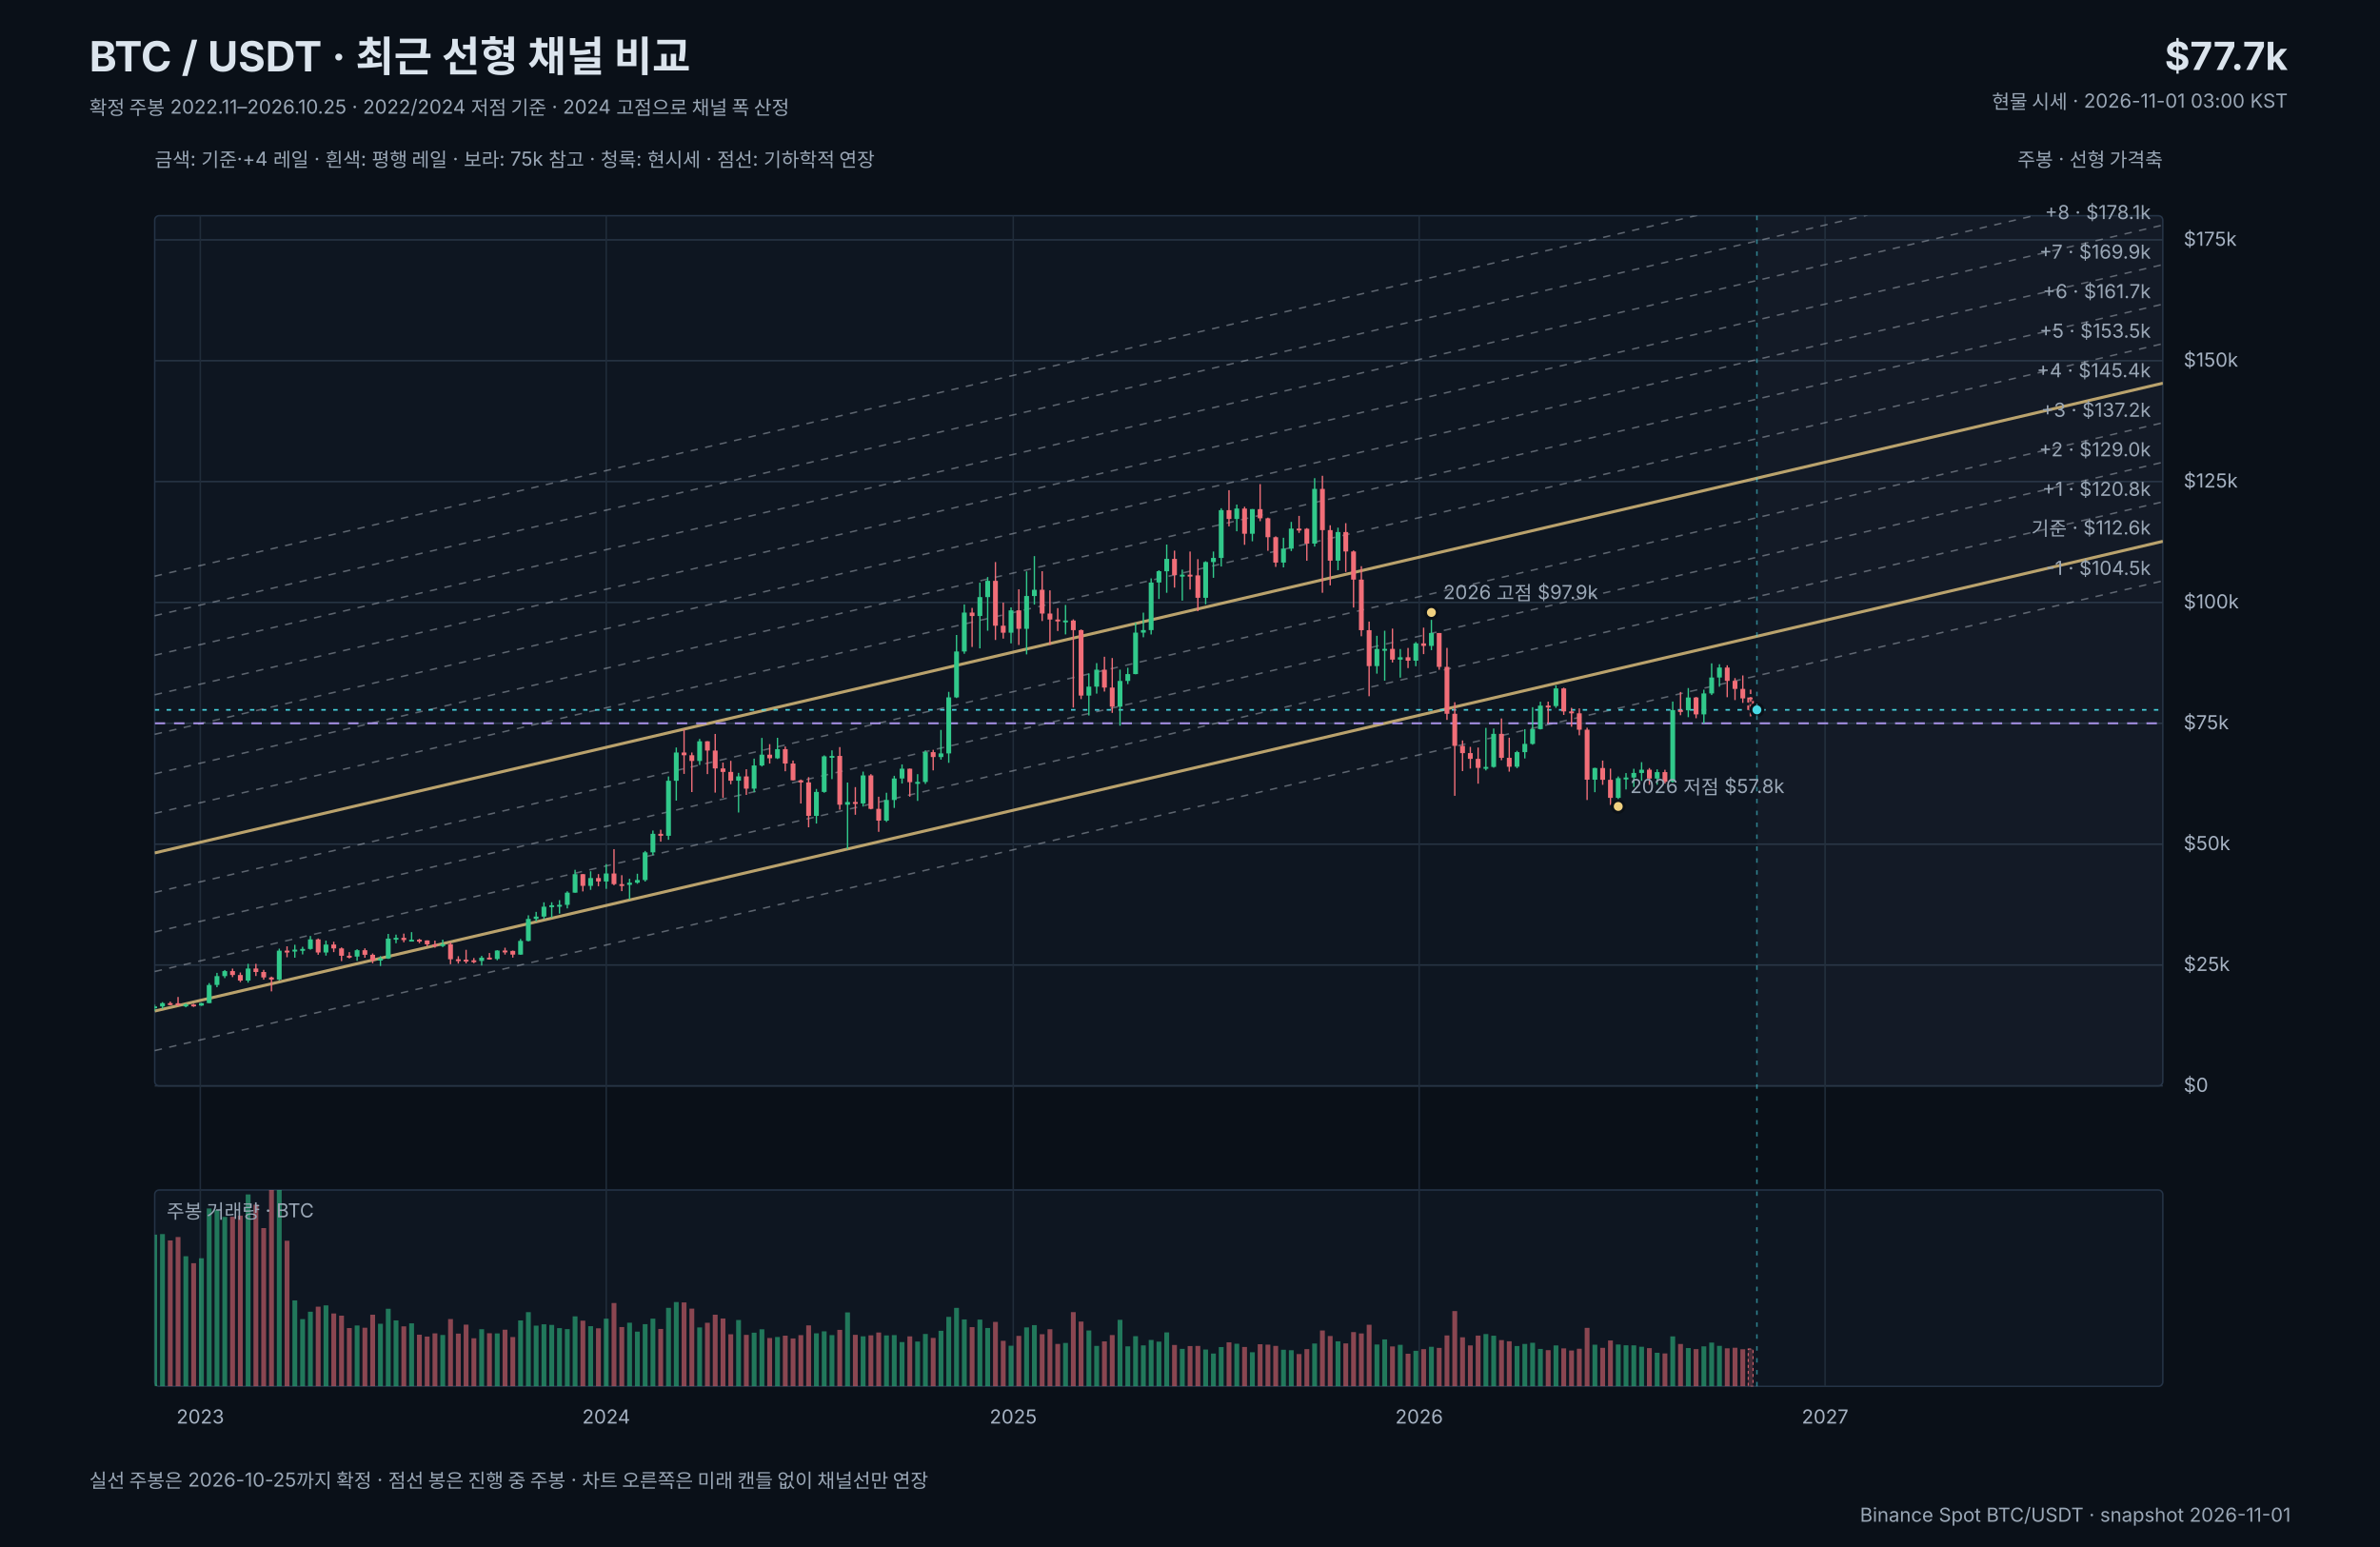
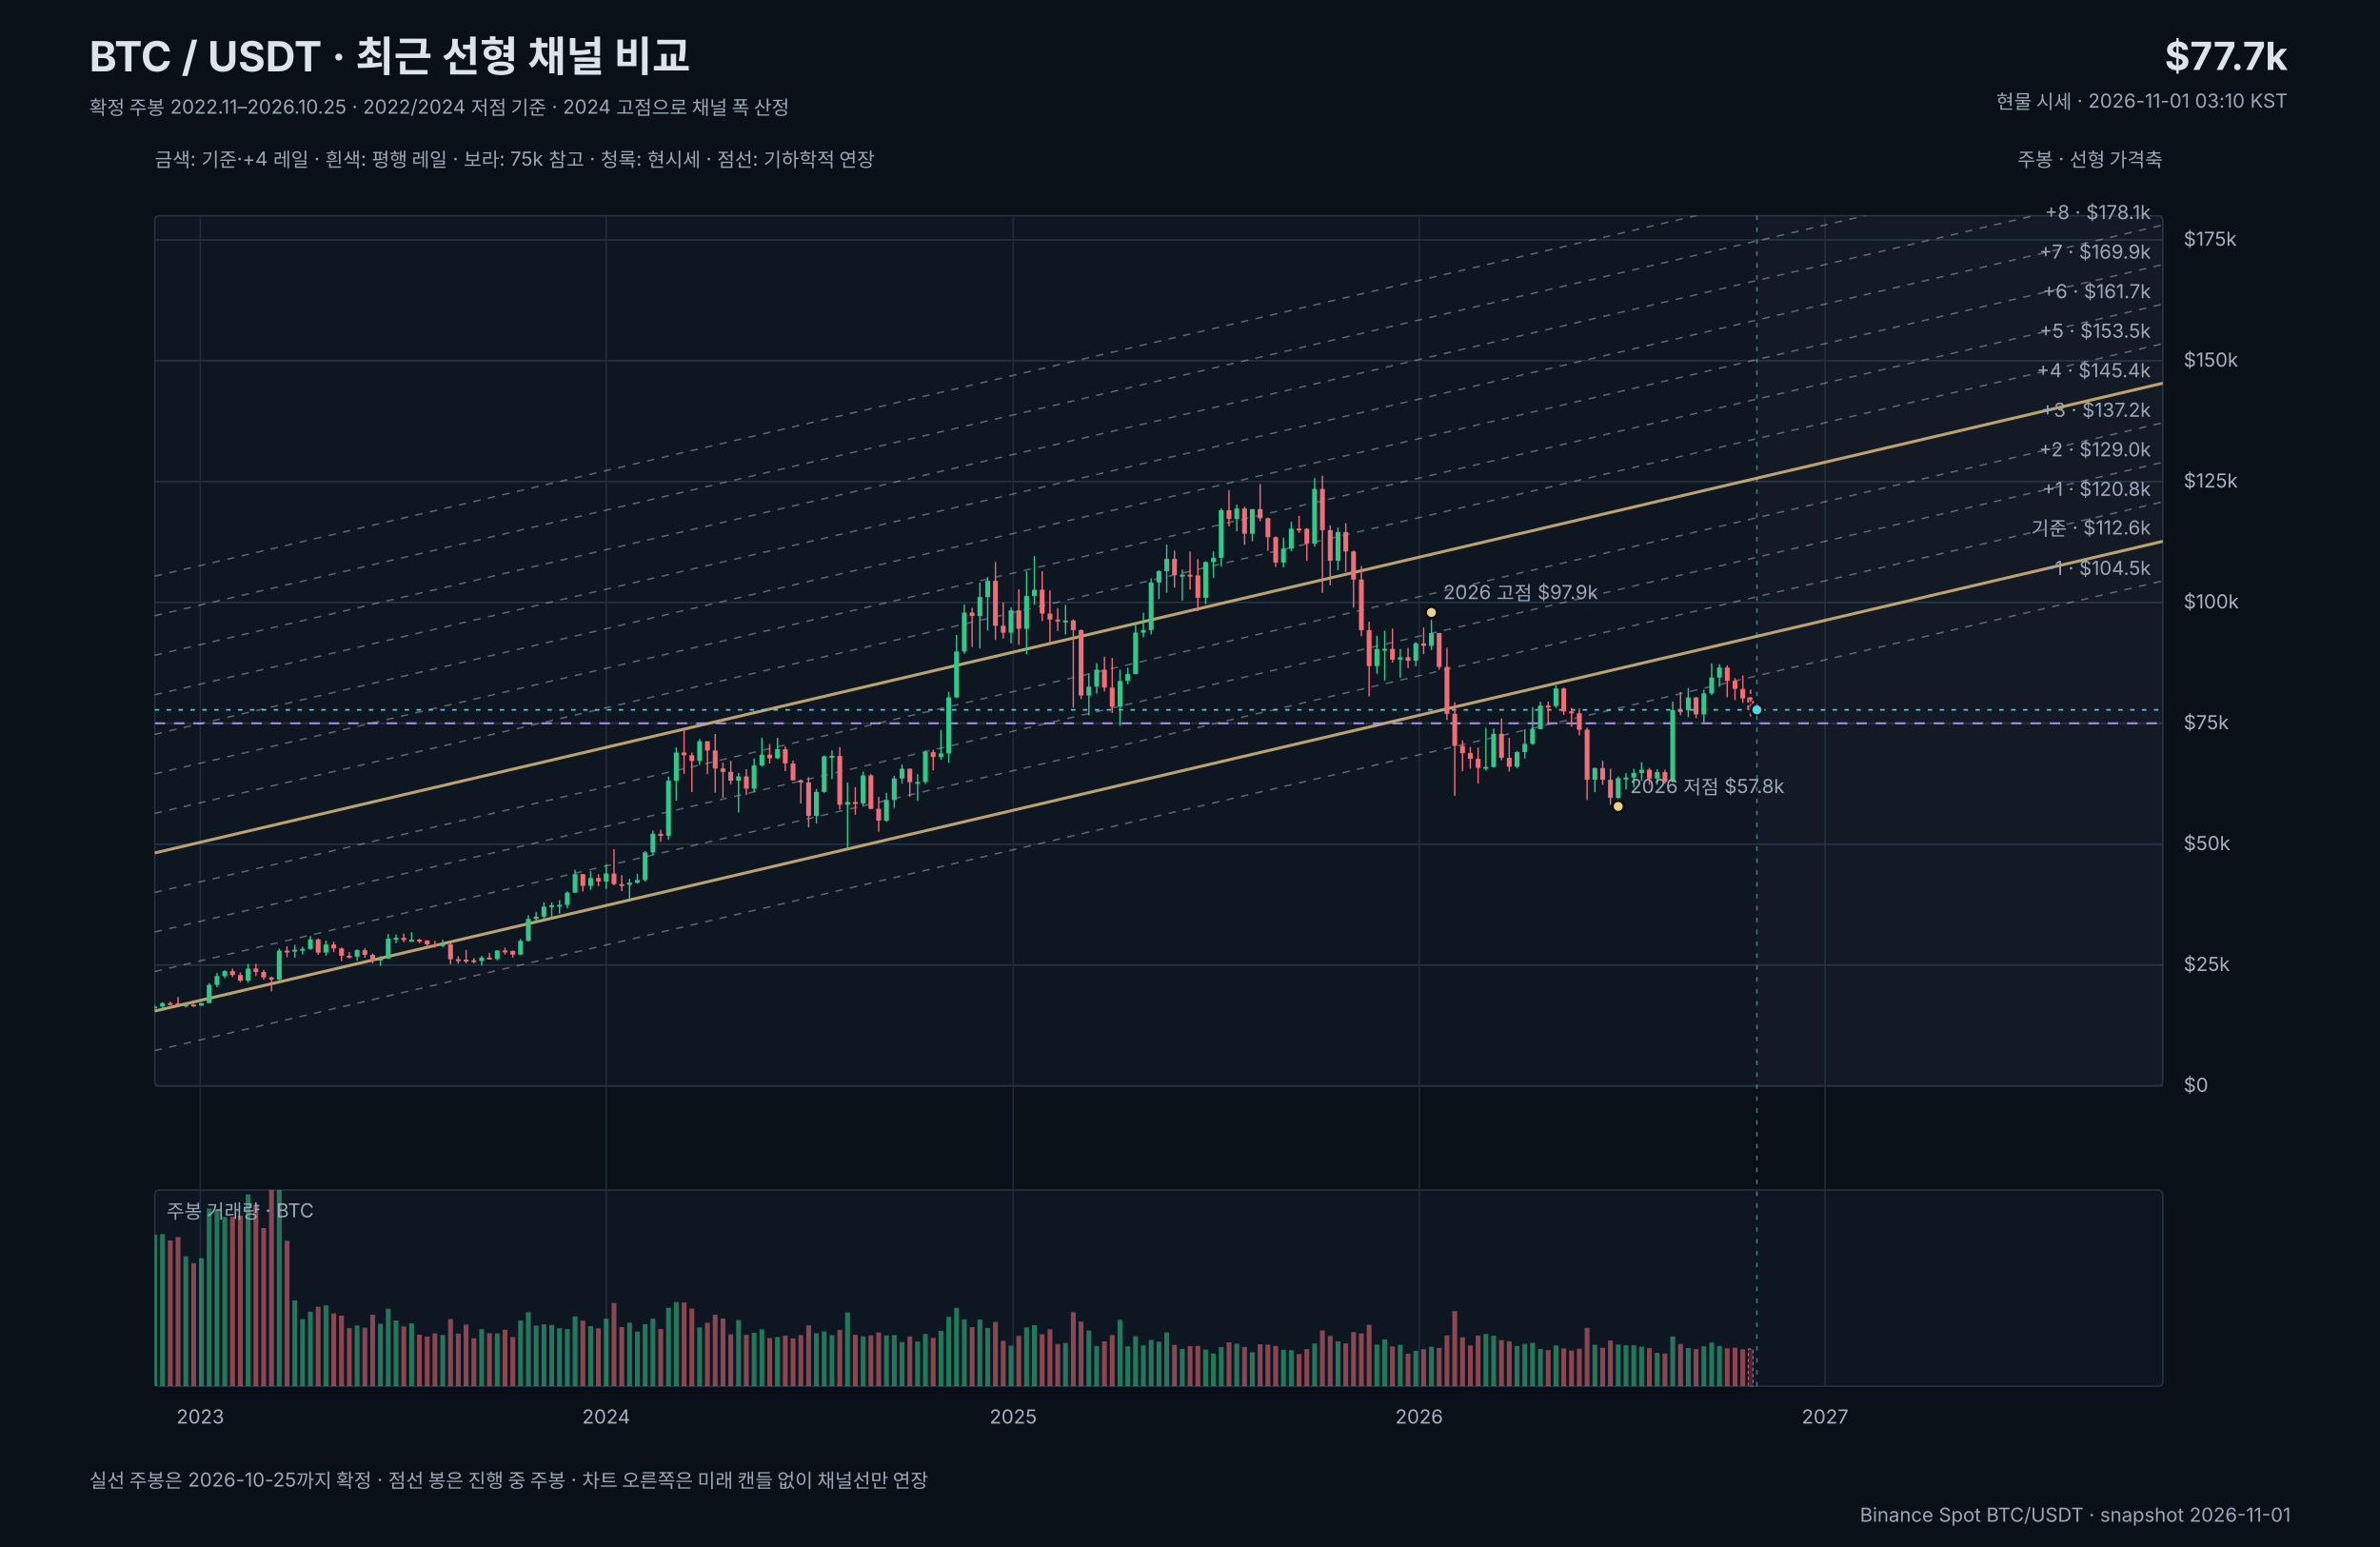
<svg xmlns="http://www.w3.org/2000/svg" width="1600" height="1040" viewBox="0 0 1600 1040">
  <rect width="1600" height="1040" fill="#0a1018" />
  <style>text{font-family:Inter,'Segoe UI','Noto Sans KR',sans-serif;fill:#dbe4ed}.small{font-size:13px;fill:#9aa7b6}.title{font-size:28px;font-weight:700}.axis{font-size:13px;fill:#a6b2c2}.badge{font-size:12px;font-weight:700}</style>
  <text x="60" y="48" class="title">BTC / USDT · 최근 선형 채널 비교</text>
  <text x="60" y="77" class="small">확정 주봉 2022.11–2026.10.25 · 2022/2024 저점 기준 · 2024 고점으로 채널 폭 산정</text>
  <text x="1538" y="47" text-anchor="end" font-size="26" font-weight="700" fill="#48d9e5">$77.7k</text>
-   <text x="1538" y="73" text-anchor="end" class="small">현물 시세 · 2026-11-01 03:00 KST</text>
+   <text x="1538" y="73" text-anchor="end" class="small">현물 시세 · 2026-11-01 03:10 KST</text>
  <text x="104" y="112" class="small">금색: 기준·+4 레일 · 흰색: 평행 레일 · 보라: 75k 참고 · 청록: 현시세 · 점선: 기하학적 연장</text>
  <text x="1454" y="112" text-anchor="end" class="small">주봉 · 선형 가격축</text>
  <rect x="104" y="145" width="1350" height="585" rx="3" fill="#0e1621" stroke="#243346" />
  <rect x="104" y="800" width="1350" height="132" rx="3" fill="#0e1621" stroke="#243346" />
  <defs>
    <clipPath id="priceClip">
      <rect x="104" y="145" width="1350" height="585" />
    </clipPath>
    <clipPath id="volumeClip">
      <rect x="104" y="800" width="1350" height="132" />
    </clipPath>
  </defs>
  <line x1="104" y1="730" x2="1454" y2="730" stroke="#273444" stroke-width="1" />
  <text x="1468" y="734" class="axis">$0</text>
  <line x1="104" y1="648.75" x2="1454" y2="648.75" stroke="#273444" stroke-width="1" />
  <text x="1468" y="652.75" class="axis">$25k</text>
  <line x1="104" y1="567.5" x2="1454" y2="567.5" stroke="#273444" stroke-width="1" />
  <text x="1468" y="571.5" class="axis">$50k</text>
  <line x1="104" y1="486.25" x2="1454" y2="486.25" stroke="#273444" stroke-width="1" />
  <text x="1468" y="490.25" class="axis">$75k</text>
  <line x1="104" y1="405" x2="1454" y2="405" stroke="#273444" stroke-width="1" />
  <text x="1468" y="409" class="axis">$100k</text>
  <line x1="104" y1="323.75" x2="1454" y2="323.75" stroke="#273444" stroke-width="1" />
  <text x="1468" y="327.75" class="axis">$125k</text>
  <line x1="104" y1="242.5" x2="1454" y2="242.5" stroke="#273444" stroke-width="1" />
  <text x="1468" y="246.5" class="axis">$150k</text>
  <line x1="104" y1="161.25" x2="1454" y2="161.25" stroke="#273444" stroke-width="1" />
  <text x="1468" y="165.25" class="axis">$175k</text>
  <line x1="134.653" y1="145" x2="134.653" y2="932" stroke="#202c3a" stroke-width="1" />
  <text x="134.653" y="957" text-anchor="middle" class="axis">2023</text>
  <line x1="407.541" y1="145" x2="407.541" y2="932" stroke="#202c3a" stroke-width="1" />
  <text x="407.541" y="957" text-anchor="middle" class="axis">2024</text>
  <line x1="681.177" y1="145" x2="681.177" y2="932" stroke="#202c3a" stroke-width="1" />
  <text x="681.177" y="957" text-anchor="middle" class="axis">2025</text>
  <line x1="954.065" y1="145" x2="954.065" y2="932" stroke="#202c3a" stroke-width="1" />
  <text x="954.065" y="957" text-anchor="middle" class="axis">2026</text>
  <line x1="1226.953" y1="145" x2="1226.953" y2="932" stroke="#202c3a" stroke-width="1" />
  <text x="1226.953" y="957" text-anchor="middle" class="axis">2027</text>
  <rect x="1181.112" y="145" width="272.888" height="585" fill="#9aa7b6" opacity=".035" clip-path="url(#priceClip)" />
  <g clip-path="url(#priceClip)">
    <line x1="104" y1="706.28" x2="1454" y2="390.494" stroke="#c8d0da" stroke-opacity=".42" stroke-width="1" stroke-dasharray="5 5" />
    <line x1="104" y1="679.703" x2="1454" y2="363.917" stroke="#dfc17c" stroke-opacity=".82" stroke-width="2" />
    <line x1="104" y1="653.126" x2="1454" y2="337.34" stroke="#c8d0da" stroke-opacity=".42" stroke-width="1" stroke-dasharray="5 5" />
    <line x1="104" y1="626.549" x2="1454" y2="310.763" stroke="#c8d0da" stroke-opacity=".42" stroke-width="1" stroke-dasharray="5 5" />
    <line x1="104" y1="599.972" x2="1454" y2="284.186" stroke="#c8d0da" stroke-opacity=".42" stroke-width="1" stroke-dasharray="5 5" />
    <line x1="104" y1="573.395" x2="1454" y2="257.609" stroke="#dfc17c" stroke-opacity=".82" stroke-width="2" />
    <line x1="104" y1="546.818" x2="1454" y2="231.032" stroke="#c8d0da" stroke-opacity=".42" stroke-width="1" stroke-dasharray="5 5" />
    <line x1="104" y1="520.241" x2="1454" y2="204.455" stroke="#c8d0da" stroke-opacity=".42" stroke-width="1" stroke-dasharray="5 5" />
    <line x1="104" y1="493.664" x2="1454" y2="177.878" stroke="#c8d0da" stroke-opacity=".42" stroke-width="1" stroke-dasharray="5 5" />
    <line x1="104" y1="467.087" x2="1454" y2="151.301" stroke="#c8d0da" stroke-opacity=".42" stroke-width="1" stroke-dasharray="5 5" />
    <line x1="104" y1="440.51" x2="1454" y2="124.724" stroke="#c8d0da" stroke-opacity=".42" stroke-width="1" stroke-dasharray="5 5" />
    <line x1="104" y1="413.933" x2="1454" y2="98.147" stroke="#c8d0da" stroke-opacity=".42" stroke-width="1" stroke-dasharray="5 5" />
    <line x1="104" y1="387.356" x2="1454" y2="71.57" stroke="#c8d0da" stroke-opacity=".42" stroke-width="1" stroke-dasharray="5 5" />
    <line x1="104" y1="486.25" x2="1454" y2="486.25" stroke="#b49af7" stroke-width="1.3" stroke-dasharray="7 6" opacity=".9" />
-     <line x1="104" y1="477.214" x2="1454" y2="477.214" stroke="#48d9e5" stroke-width="1.1" stroke-dasharray="3 5" opacity=".95" />
+     <line x1="104" y1="477.205" x2="1454" y2="477.205" stroke="#48d9e5" stroke-width="1.1" stroke-dasharray="3 5" opacity=".95" />
    <path d="M104.00 675.36V679.70M109.23 673.70V678.02M124.93 674.55V677.17M135.40 674.17V676.22M140.63 660.91V674.41M145.87 654.04V663.68M151.10 652.13V657.52M166.80 647.94V660.61M187.74 637.73V659.10M198.20 635.15V643.85M203.44 636.48V641.60M208.67 629.25V638.45M219.14 632.38V642.44M240.07 638.15V645.92M255.77 642.77V649.40M261.00 627.85V644.67M266.24 628.33V634.13M276.70 626.64V632.83M297.64 631.71V636.72M323.81 642.61V649.07M334.27 638.79V645.53M349.97 631.27V641.88M355.21 615.34V632.88M360.44 613.05V619.42M365.67 606.59V617.80M370.91 606.57V616.90M376.14 605.15V614.20M381.37 599.19V610.70M386.61 584.73V600.09M397.07 585.71V598.24M407.54 580.89V597.56M423.24 590.76V604.70M428.48 587.38V594.13M433.71 572.07V592.66M438.94 558.35V574.94M449.41 522.00V564.57M454.64 502.53V538.23M470.34 496.75V514.25M496.51 519.61V546.20M506.98 509.98V532.57M512.21 496.07V515.30M522.68 496.01V510.26M548.84 530.38V553.65M554.08 507.81V532.95M559.31 504.45V523.77M569.78 526.08V570.75M580.25 518.75V542.19M595.95 532.97V552.58M601.18 521.57V543.15M606.41 513.88V526.75M616.88 520.45V538.43M622.11 504.45V527.01M632.58 490.73V510.69M637.81 465.13V512.79M643.05 426.89V469.30M648.28 406.34V439.53M658.75 391.71V435.88M663.98 387.94V424.01M679.68 408.33V432.53M690.15 384.13V439.92M695.38 373.84V406.46M716.32 406.71V426.49M732.02 452.74V481.03M737.25 445.78V466.31M752.95 450.17V487.85M758.18 448.89V459.89M763.42 418.79V453.28M768.65 411.84V428.40M773.88 388.80V426.52M779.12 383.36V402.67M784.35 366.06V398.50M794.82 382.92V403.79M810.52 377.28V406.26M815.75 370.78V388.42M820.99 341.66V380.85M831.45 339.19V357.15M841.92 342.24V363.89M862.85 361.50V381.42M868.09 350.84V370.48M883.79 321.45V367.43M899.49 354.73V383.33M925.65 427.45V452.87M930.89 424.01V457.58M941.36 436.31V455.54M951.82 431.62V447.88M962.29 411.75V437.08M998.92 489.34V517.91M1004.16 489.78V516.08M1019.86 504.74V516.44M1025.09 490.18V509.87M1030.32 475.42V500.66M1035.56 471.71V490.40M1046.02 460.74V475.84M1072.19 516.15V532.55M1087.89 522.00V542.15M1093.13 519.72V530.75M1098.36 516.80V529.07M1103.59 512.39V524.92M1114.06 517.21V527.52M1124.53 471.63V526.06M1134.99 462.53V482.14M1145.46 463.66V486.35M1150.69 445.96V467.24M1155.93 446.54V461.67" fill="none" stroke="#31c98b" stroke-width=".9" />
    <path d="M114.47 673.37V675.79M119.70 670.24V676.29M130.17 674.84V676.92M156.33 651.17V656.88M161.57 653.78V660.28M172.04 647.94V656.15M177.27 652.00V658.59M182.50 656.54V666.47M192.97 636.18V643.54M213.90 630.92V641.84M224.37 633.09V640.08M229.60 636.95V646.11M234.84 640.09V644.33M245.30 637.55V643.86M250.54 640.98V647.61M271.47 627.63V633.47M281.94 631.14V634.09M287.17 632.18V636.20M292.40 632.35V637.10M302.87 633.49V648.21M308.11 642.84V647.78M313.34 638.54V647.67M318.57 644.05V647.54M329.04 640.68V645.10M339.51 637.12V641.73M344.74 639.04V643.75M391.84 587.64V599.28M402.31 587.64V595.77M412.77 570.85V595.13M418.01 588.37V599.09M444.18 557.80V565.81M459.88 490.22V520.27M465.11 505.89V532.48M475.58 498.31V520.40M480.81 493.41V532.85M486.04 512.68V536.30M491.28 511.49V527.23M501.74 517.13V534.39M517.44 500.27V513.32M527.91 501.86V518.50M533.14 511.28V524.67M538.38 524.05V540.19M543.61 522.45V556.17M564.55 502.24V544.35M575.01 529.15V547.74M585.48 520.44V544.10M590.71 535.62V559.21M611.65 516.74V535.56M627.35 504.06V517.90M653.51 408.67V434.93M669.21 377.85V430.24M674.45 405.12V429.31M684.92 396.15V433.59M700.62 384.01V417.51M705.85 396.87V433.50M711.08 408.82V424.21M721.55 416.38V475.66M726.78 423.15V470.00M742.48 441.51V464.91M747.72 442.38V479.25M789.58 370.17V395.03M800.05 370.78V396.34M805.29 375.90V410.85M826.22 329.54V353.86M836.69 340.65V366.26M847.15 325.46V350.39M852.39 347.98V370.29M857.62 360.58V381.11M873.32 346.82V358.25M878.55 355.02V376.98M889.02 319.85V398.50M894.25 353.12V393.53M904.72 351.70V384.51M909.95 370.06V408.43M915.19 380.63V427.73M920.42 417.86V468.05M936.12 422.59V445.37M946.59 435.59V449.13M957.06 421.94V439.74M967.52 425.56V450.26M972.76 435.55V483.97M977.99 472.08V535.00M983.22 497.78V518.37M988.46 502.09V516.70M993.69 502.54V526.84M1009.39 483.00V511.08M1014.62 495.92V518.75M1040.79 471.67V486.45M1051.26 462.26V480.61M1056.49 475.85V488.56M1061.73 476.24V494.33M1066.96 489.20V537.82M1077.43 511.30V527.62M1082.66 516.73V541.13M1108.83 516.33V527.61M1119.29 517.48V526.76M1129.76 465.19V480.82M1140.23 468.56V482.85M1161.16 447.25V468.72M1166.39 455.86V470.65M1171.63 454.08V472.53" fill="none" stroke="#f16e78" stroke-width=".9" />
    <path d="M102.38 676.61h3.24v1.25h-3.24ZM107.61 674.41h3.24v2.20h-3.24ZM123.31 675.30h3.24v1.25h-3.24ZM133.78 674.33h3.24v1.66h-3.24ZM139.01 662.17h3.24v12.17h-3.24ZM144.25 656.20h3.24v5.96h-3.24ZM149.48 652.84h3.24v3.37h-3.24ZM165.18 651.12h3.24v8.09h-3.24ZM186.11 639.09h3.24v19.42h-3.24ZM196.58 638.44h3.24v1.25h-3.24ZM201.81 637.95h3.24v1.25h-3.24ZM207.05 631.51h3.24v6.44h-3.24ZM217.51 634.99h3.24v5.34h-3.24ZM238.45 638.79h3.24v4.28h-3.24ZM254.15 644.40h3.24v1.35h-3.24ZM259.38 631.00h3.24v13.40h-3.24ZM264.62 630.49h3.24v1.25h-3.24ZM275.08 631.75h3.24v1.25h-3.24ZM296.02 634.76h3.24v1.25h-3.24ZM322.18 643.79h3.24v2.23h-3.24ZM332.65 639.02h3.24v5.67h-3.24ZM348.35 632.52h3.24v9.22h-3.24ZM353.58 617.79h3.24v14.73h-3.24ZM358.82 616.21h3.24v1.58h-3.24ZM364.05 609.54h3.24v6.67h-3.24ZM369.28 608.58h3.24v1.25h-3.24ZM374.52 608.30h3.24v1.25h-3.24ZM379.75 600.09h3.24v8.21h-3.24ZM384.99 587.68h3.24v12.41h-3.24ZM395.45 590.28h3.24v5.25h-3.24ZM405.92 587.23h3.24v5.35h-3.24ZM421.62 593.40h3.24v1.46h-3.24ZM426.85 591.61h3.24v1.79h-3.24ZM432.09 573.03h3.24v18.58h-3.24ZM437.32 560.55h3.24v12.47h-3.24ZM447.79 524.88h3.24v37.00h-3.24ZM453.02 505.89h3.24v18.99h-3.24ZM468.72 498.34h3.24v13.23h-3.24ZM494.89 521.96h3.24v2.90h-3.24ZM505.35 514.61h3.24v15.57h-3.24ZM510.59 507.35h3.24v7.26h-3.24ZM521.06 503.64h3.24v6.12h-3.24ZM547.22 532.41h3.24v16.06h-3.24ZM552.46 508.46h3.24v23.94h-3.24ZM557.69 508.19h3.24v1.25h-3.24ZM568.16 539.18h3.24v1.79h-3.24ZM578.62 521.29h3.24v18.83h-3.24ZM594.32 537.82h3.24v13.85h-3.24ZM599.56 523.37h3.24v14.45h-3.24ZM604.79 516.79h3.24v6.58h-3.24ZM615.26 525.67h3.24v1.25h-3.24ZM620.49 505.65h3.24v20.03h-3.24ZM630.96 506.48h3.24v2.45h-3.24ZM636.19 468.80h3.24v37.68h-3.24ZM641.43 437.97h3.24v30.83h-3.24ZM646.66 411.82h3.24v26.14h-3.24ZM657.13 401.39h3.24v12.75h-3.24ZM662.36 390.49h3.24v10.90h-3.24ZM678.06 410.32h3.24v15.03h-3.24ZM688.53 400.67h3.24v22.06h-3.24ZM693.76 396.49h3.24v4.19h-3.24ZM714.69 417.16h3.24v1.25h-3.24ZM730.39 461.63h3.24v5.98h-3.24ZM735.63 450.23h3.24v11.40h-3.24ZM751.33 457.78h3.24v17.32h-3.24ZM756.56 453.17h3.24v4.61h-3.24ZM761.79 425.31h3.24v27.85h-3.24ZM767.03 423.60h3.24v1.72h-3.24ZM772.26 391.62h3.24v31.98h-3.24ZM777.50 384.02h3.24v7.59h-3.24ZM782.73 375.74h3.24v8.29h-3.24ZM793.20 386.36h3.24v1.25h-3.24ZM808.90 377.84h3.24v24.03h-3.24ZM814.13 375.09h3.24v2.75h-3.24ZM819.36 342.97h3.24v32.12h-3.24ZM829.83 341.90h3.24v6.99h-3.24ZM840.30 342.29h3.24v16.53h-3.24ZM861.23 368.80h3.24v9.40h-3.24ZM866.46 355.38h3.24v13.42h-3.24ZM882.16 328.68h3.24v36.78h-3.24ZM897.87 357.68h3.24v19.23h-3.24ZM924.03 436.33h3.24v11.47h-3.24ZM929.27 436.22h3.24v1.25h-3.24ZM939.73 441.86h3.24v1.58h-3.24ZM950.20 432.53h3.24v11.63h-3.24ZM960.67 425.56h3.24v8.64h-3.24ZM997.30 515.59h3.24v1.25h-3.24ZM1002.53 493.35h3.24v22.24h-3.24ZM1018.23 505.64h3.24v9.83h-3.24ZM1023.47 500.09h3.24v5.55h-3.24ZM1028.70 490.14h3.24v9.95h-3.24ZM1033.94 474.36h3.24v15.78h-3.24ZM1044.40 462.82h3.24v11.83h-3.24ZM1070.57 516.32h3.24v7.85h-3.24ZM1086.27 523.14h3.24v13.24h-3.24ZM1091.50 522.72h3.24v1.25h-3.24ZM1096.74 519.65h3.24v3.06h-3.24ZM1101.97 517.45h3.24v2.20h-3.24ZM1112.44 519.07h3.24v4.33h-3.24ZM1122.90 477.36h3.24v48.21h-3.24ZM1133.37 468.89h3.24v8.64h-3.24ZM1143.84 466.17h3.24v14.09h-3.24ZM1149.07 455.47h3.24v10.71h-3.24ZM1154.31 448.78h3.24v6.69h-3.24Z" fill="#31c98b" />
    <path d="M112.84 674.40h3.24v1.25h-3.24ZM118.08 674.47h3.24v1.25h-3.24ZM128.54 675.30h3.24v1.25h-3.24ZM154.71 652.83h3.24v2.63h-3.24ZM159.95 655.47h3.24v3.74h-3.24ZM170.41 651.11h3.24v2.33h-3.24ZM175.65 653.45h3.24v3.65h-3.24ZM180.88 657.10h3.24v1.41h-3.24ZM191.35 639.09h3.24v1.25h-3.24ZM212.28 631.51h3.24v8.82h-3.24ZM222.75 634.99h3.24v2.61h-3.24ZM227.98 637.60h3.24v4.92h-3.24ZM233.21 642.52h3.24v1.25h-3.24ZM243.68 638.79h3.24v3.09h-3.24ZM248.91 641.88h3.24v3.87h-3.24ZM269.85 630.49h3.24v1.48h-3.24ZM280.32 631.75h3.24v1.25h-3.24ZM285.55 632.23h3.24v2.61h-3.24ZM290.78 634.84h3.24v1.25h-3.24ZM301.25 634.76h3.24v10.12h-3.24ZM306.48 644.88h3.24v1.25h-3.24ZM311.72 645.17h3.24v1.25h-3.24ZM316.95 645.59h3.24v1.25h-3.24ZM327.42 643.79h3.24v1.25h-3.24ZM337.88 639.02h3.24v1.25h-3.24ZM343.12 639.27h3.24v2.48h-3.24ZM390.22 587.68h3.24v7.85h-3.24ZM400.69 590.28h3.24v2.30h-3.24ZM411.15 587.23h3.24v7.14h-3.24ZM416.39 594.37h3.24v1.25h-3.24ZM442.55 560.55h3.24v1.33h-3.24ZM458.25 505.89h3.24v1.83h-3.24ZM463.49 507.72h3.24v3.85h-3.24ZM473.95 498.34h3.24v6.24h-3.24ZM479.19 504.58h3.24v12.02h-3.24ZM484.42 516.60h3.24v2.34h-3.24ZM489.65 518.94h3.24v5.92h-3.24ZM500.12 521.96h3.24v8.22h-3.24ZM515.82 507.35h3.24v2.41h-3.24ZM526.29 503.64h3.24v9.66h-3.24ZM531.52 513.30h3.24v11.27h-3.24ZM536.76 524.57h3.24v1.42h-3.24ZM541.99 525.99h3.24v22.47h-3.24ZM562.92 508.19h3.24v32.79h-3.24ZM573.39 539.18h3.24v1.25h-3.24ZM583.86 521.29h3.24v22.48h-3.24ZM589.09 543.77h3.24v7.90h-3.24ZM610.02 516.79h3.24v9.04h-3.24ZM625.72 505.65h3.24v3.28h-3.24ZM651.89 411.82h3.24v2.32h-3.24ZM667.59 390.49h3.24v30.15h-3.24ZM672.83 420.64h3.24v4.71h-3.24ZM683.29 410.32h3.24v12.41h-3.24ZM698.99 396.48h3.24v15.99h-3.24ZM704.23 412.47h3.24v4.02h-3.24ZM709.46 416.50h3.24v1.25h-3.24ZM719.93 417.16h3.24v6.46h-3.24ZM725.16 423.62h3.24v43.99h-3.24ZM740.86 450.23h3.24v12.00h-3.24ZM746.09 462.23h3.24v12.87h-3.24ZM787.96 375.74h3.24v10.92h-3.24ZM798.43 386.36h3.24v1.25h-3.24ZM803.66 386.82h3.24v15.05h-3.24ZM824.60 342.97h3.24v5.92h-3.24ZM835.06 341.90h3.24v16.92h-3.24ZM845.53 342.29h3.24v6.14h-3.24ZM850.76 348.43h3.24v12.71h-3.24ZM856.00 361.15h3.24v17.05h-3.24ZM871.70 355.38h3.24v1.25h-3.24ZM876.93 355.50h3.24v9.97h-3.24ZM887.40 328.68h3.24v27.70h-3.24ZM892.63 356.38h3.24v20.53h-3.24ZM903.10 357.68h3.24v13.06h-3.24ZM908.33 370.74h3.24v18.91h-3.24ZM913.57 389.65h3.24v34.00h-3.24ZM918.80 423.65h3.24v24.15h-3.24ZM934.50 436.22h3.24v7.23h-3.24ZM944.97 441.86h3.24v2.30h-3.24ZM955.43 432.53h3.24v1.68h-3.24ZM965.90 425.56h3.24v22.76h-3.24ZM971.13 448.32h3.24v31.53h-3.24ZM976.37 479.85h3.24v21.57h-3.24ZM981.60 501.43h3.24v4.87h-3.24ZM986.83 506.29h3.24v3.86h-3.24ZM992.07 510.16h3.24v6.07h-3.24ZM1007.77 493.35h3.24v16.11h-3.24ZM1013.00 509.46h3.24v6.01h-3.24ZM1039.17 474.36h3.24v1.25h-3.24ZM1049.64 462.82h3.24v15.45h-3.24ZM1054.87 478.26h3.24v1.28h-3.24ZM1060.10 479.54h3.24v11.02h-3.24ZM1065.34 490.56h3.24v33.61h-3.24ZM1075.80 516.32h3.24v7.91h-3.24ZM1081.04 524.24h3.24v12.14h-3.24ZM1107.20 517.45h3.24v5.95h-3.24ZM1117.67 519.07h3.24v6.51h-3.24ZM1128.14 477.36h3.24v1.25h-3.24ZM1138.60 468.89h3.24v11.37h-3.24ZM1159.54 448.78h3.24v8.96h-3.24ZM1164.77 457.74h3.24v5.39h-3.24ZM1170.01 463.12h3.24v6.38h-3.24Z" fill="#f16e78" />
    <line x1="1176.861" y1="463.594" x2="1176.861" y2="481.941" stroke="#f16e78" stroke-width="1.2" stroke-dasharray="3 2" opacity=".85" />
    <rect x="1175.239" y="469.499" width="3.245" height="8.152" fill="#f16e78" fill-opacity=".18" stroke="#f16e78" stroke-width="1.2" stroke-dasharray="3 2" />
    <circle cx="1181.112" cy="477.214" r="4" fill="#48d9e5" stroke="#0a1018" stroke-width="2" />
    <circle cx="962.289" cy="411.745" r="4" fill="#f0d080" stroke="#0a1018" stroke-width="2" />
    <text x="970.289" y="402.745" class="small" fill="#f0d080">2026 고점 $97.9k</text>
    <circle cx="1087.892" cy="542.149" r="4" fill="#f0d080" stroke="#0a1018" stroke-width="2" />
    <text x="1095.892" y="533.149" class="small" fill="#f0d080">2026 저점 $57.8k</text>
  </g>
  <g clip-path="url(#volumeClip)">
    <rect x="102.378" y="830" width="3.245" height="102" fill="#31c98b" opacity=".55" />
    <rect x="107.611" y="829.637" width="3.245" height="102.363" fill="#31c98b" opacity=".55" />
    <rect x="112.845" y="833.906" width="3.245" height="98.094" fill="#f16e78" opacity=".55" />
    <rect x="118.078" y="831.619" width="3.245" height="100.381" fill="#f16e78" opacity=".55" />
    <rect x="123.312" y="844.528" width="3.245" height="87.472" fill="#31c98b" opacity=".55" />
    <rect x="128.545" y="849.2" width="3.245" height="82.8" fill="#f16e78" opacity=".55" />
    <rect x="133.778" y="845.898" width="3.245" height="86.102" fill="#31c98b" opacity=".55" />
    <rect x="139.012" y="812.422" width="3.245" height="119.578" fill="#31c98b" opacity=".55" />
    <rect x="144.245" y="813.446" width="3.245" height="118.554" fill="#31c98b" opacity=".55" />
    <rect x="149.479" y="818.106" width="3.245" height="113.894" fill="#31c98b" opacity=".55" />
    <rect x="154.712" y="818" width="3.245" height="114" fill="#f16e78" opacity=".55" />
    <rect x="159.946" y="817.231" width="3.245" height="114.769" fill="#f16e78" opacity=".55" />
    <rect x="165.179" y="802.982" width="3.245" height="129.018" fill="#31c98b" opacity=".55" />
    <rect x="170.413" y="809.871" width="3.245" height="122.129" fill="#f16e78" opacity=".55" />
    <rect x="175.646" y="825.604" width="3.245" height="106.396" fill="#f16e78" opacity=".55" />
    <rect x="180.88" y="797.394" width="3.245" height="134.606" fill="#f16e78" opacity=".55" />
    <rect x="186.113" y="773.365" width="3.245" height="158.635" fill="#31c98b" opacity=".55" />
    <rect x="191.347" y="834.109" width="3.245" height="97.891" fill="#f16e78" opacity=".55" />
    <rect x="196.58" y="874.228" width="3.245" height="57.772" fill="#31c98b" opacity=".55" />
    <rect x="201.814" y="886.801" width="3.245" height="45.199" fill="#31c98b" opacity=".55" />
    <rect x="207.047" y="881.836" width="3.245" height="50.164" fill="#31c98b" opacity=".55" />
    <rect x="212.28" y="878.44" width="3.245" height="53.56" fill="#f16e78" opacity=".55" />
    <rect x="217.514" y="877.565" width="3.245" height="54.435" fill="#31c98b" opacity=".55" />
    <rect x="222.747" y="883.009" width="3.245" height="48.991" fill="#f16e78" opacity=".55" />
    <rect x="227.981" y="884.484" width="3.245" height="47.516" fill="#f16e78" opacity=".55" />
    <rect x="233.214" y="892.814" width="3.245" height="39.186" fill="#f16e78" opacity=".55" />
    <rect x="238.448" y="891.095" width="3.245" height="40.905" fill="#31c98b" opacity=".55" />
    <rect x="243.681" y="892.584" width="3.245" height="39.416" fill="#f16e78" opacity=".55" />
    <rect x="248.915" y="883.855" width="3.245" height="48.145" fill="#f16e78" opacity=".55" />
    <rect x="254.148" y="889.92" width="3.245" height="42.08" fill="#31c98b" opacity=".55" />
    <rect x="259.382" y="879.842" width="3.245" height="52.158" fill="#31c98b" opacity=".55" />
    <rect x="264.615" y="887.668" width="3.245" height="44.332" fill="#31c98b" opacity=".55" />
    <rect x="269.849" y="891.669" width="3.245" height="40.331" fill="#f16e78" opacity=".55" />
    <rect x="275.082" y="889.639" width="3.245" height="42.361" fill="#31c98b" opacity=".55" />
    <rect x="280.316" y="897.276" width="3.245" height="34.724" fill="#f16e78" opacity=".55" />
    <rect x="285.549" y="898.523" width="3.245" height="33.477" fill="#f16e78" opacity=".55" />
    <rect x="290.783" y="896.381" width="3.245" height="35.619" fill="#f16e78" opacity=".55" />
    <rect x="296.016" y="897.475" width="3.245" height="34.525" fill="#31c98b" opacity=".55" />
    <rect x="301.249" y="886.75" width="3.245" height="45.25" fill="#f16e78" opacity=".55" />
    <rect x="306.483" y="896.545" width="3.245" height="35.455" fill="#f16e78" opacity=".55" />
    <rect x="311.716" y="890.518" width="3.245" height="41.482" fill="#f16e78" opacity=".55" />
    <rect x="316.95" y="899.676" width="3.245" height="32.324" fill="#f16e78" opacity=".55" />
    <rect x="322.183" y="893.6" width="3.245" height="38.4" fill="#31c98b" opacity=".55" />
    <rect x="327.417" y="896.301" width="3.245" height="35.699" fill="#f16e78" opacity=".55" />
    <rect x="332.65" y="896.421" width="3.245" height="35.579" fill="#31c98b" opacity=".55" />
    <rect x="337.884" y="893.925" width="3.245" height="38.075" fill="#f16e78" opacity=".55" />
    <rect x="343.117" y="898.849" width="3.245" height="33.151" fill="#f16e78" opacity=".55" />
    <rect x="348.351" y="887.684" width="3.245" height="44.316" fill="#31c98b" opacity=".55" />
    <rect x="353.584" y="882.12" width="3.245" height="49.88" fill="#31c98b" opacity=".55" />
    <rect x="358.818" y="891.192" width="3.245" height="40.808" fill="#31c98b" opacity=".55" />
    <rect x="364.051" y="890.288" width="3.245" height="41.712" fill="#31c98b" opacity=".55" />
    <rect x="369.285" y="890.695" width="3.245" height="41.305" fill="#31c98b" opacity=".55" />
    <rect x="374.518" y="892.857" width="3.245" height="39.143" fill="#31c98b" opacity=".55" />
    <rect x="379.752" y="893.526" width="3.245" height="38.474" fill="#31c98b" opacity=".55" />
    <rect x="384.985" y="884.955" width="3.245" height="47.045" fill="#31c98b" opacity=".55" />
    <rect x="390.218" y="887.843" width="3.245" height="44.157" fill="#f16e78" opacity=".55" />
    <rect x="395.452" y="891.552" width="3.245" height="40.448" fill="#31c98b" opacity=".55" />
    <rect x="400.685" y="892.979" width="3.245" height="39.021" fill="#f16e78" opacity=".55" />
    <rect x="405.919" y="886.51" width="3.245" height="45.49" fill="#31c98b" opacity=".55" />
    <rect x="411.152" y="875.984" width="3.245" height="56.016" fill="#f16e78" opacity=".55" />
    <rect x="416.386" y="892.132" width="3.245" height="39.868" fill="#f16e78" opacity=".55" />
    <rect x="421.619" y="889.22" width="3.245" height="42.78" fill="#31c98b" opacity=".55" />
    <rect x="426.853" y="895.214" width="3.245" height="36.786" fill="#31c98b" opacity=".55" />
    <rect x="432.086" y="890.194" width="3.245" height="41.806" fill="#31c98b" opacity=".55" />
    <rect x="437.32" y="886.483" width="3.245" height="45.517" fill="#31c98b" opacity=".55" />
    <rect x="442.553" y="893.417" width="3.245" height="38.583" fill="#f16e78" opacity=".55" />
    <rect x="447.787" y="879.225" width="3.245" height="52.775" fill="#31c98b" opacity=".55" />
    <rect x="453.02" y="875.33" width="3.245" height="56.67" fill="#31c98b" opacity=".55" />
    <rect x="458.254" y="875.587" width="3.245" height="56.413" fill="#f16e78" opacity=".55" />
    <rect x="463.487" y="879.742" width="3.245" height="52.258" fill="#f16e78" opacity=".55" />
    <rect x="468.721" y="892.39" width="3.245" height="39.61" fill="#31c98b" opacity=".55" />
    <rect x="473.954" y="889.249" width="3.245" height="42.751" fill="#f16e78" opacity=".55" />
    <rect x="479.187" y="883.84" width="3.245" height="48.16" fill="#f16e78" opacity=".55" />
    <rect x="484.421" y="886.38" width="3.245" height="45.62" fill="#f16e78" opacity=".55" />
    <rect x="489.654" y="896.991" width="3.245" height="35.009" fill="#f16e78" opacity=".55" />
    <rect x="494.888" y="887.407" width="3.245" height="44.593" fill="#31c98b" opacity=".55" />
    <rect x="500.121" y="897.392" width="3.245" height="34.608" fill="#f16e78" opacity=".55" />
    <rect x="505.355" y="895.927" width="3.245" height="36.073" fill="#31c98b" opacity=".55" />
    <rect x="510.588" y="893.647" width="3.245" height="38.353" fill="#31c98b" opacity=".55" />
    <rect x="515.822" y="899.514" width="3.245" height="32.486" fill="#f16e78" opacity=".55" />
    <rect x="521.055" y="898.832" width="3.245" height="33.168" fill="#31c98b" opacity=".55" />
    <rect x="526.289" y="897.94" width="3.245" height="34.06" fill="#f16e78" opacity=".55" />
    <rect x="531.522" y="899.798" width="3.245" height="32.202" fill="#f16e78" opacity=".55" />
    <rect x="536.756" y="897.573" width="3.245" height="34.427" fill="#f16e78" opacity=".55" />
    <rect x="541.989" y="891.021" width="3.245" height="40.979" fill="#f16e78" opacity=".55" />
    <rect x="547.223" y="896.347" width="3.245" height="35.653" fill="#31c98b" opacity=".55" />
    <rect x="552.456" y="895.019" width="3.245" height="36.981" fill="#31c98b" opacity=".55" />
    <rect x="557.69" y="897.568" width="3.245" height="34.432" fill="#31c98b" opacity=".55" />
    <rect x="562.923" y="894.037" width="3.245" height="37.963" fill="#f16e78" opacity=".55" />
    <rect x="568.156" y="882.293" width="3.245" height="49.707" fill="#31c98b" opacity=".55" />
    <rect x="573.39" y="897.369" width="3.245" height="34.631" fill="#f16e78" opacity=".55" />
    <rect x="578.623" y="898.36" width="3.245" height="33.64" fill="#31c98b" opacity=".55" />
    <rect x="583.857" y="897.701" width="3.245" height="34.299" fill="#f16e78" opacity=".55" />
    <rect x="589.09" y="895.811" width="3.245" height="36.189" fill="#f16e78" opacity=".55" />
    <rect x="594.324" y="897.767" width="3.245" height="34.233" fill="#31c98b" opacity=".55" />
    <rect x="599.557" y="897.548" width="3.245" height="34.452" fill="#31c98b" opacity=".55" />
    <rect x="604.791" y="902.232" width="3.245" height="29.768" fill="#31c98b" opacity=".55" />
    <rect x="610.024" y="898.395" width="3.245" height="33.605" fill="#f16e78" opacity=".55" />
    <rect x="615.258" y="901.881" width="3.245" height="30.119" fill="#31c98b" opacity=".55" />
    <rect x="620.491" y="896.793" width="3.245" height="35.207" fill="#31c98b" opacity=".55" />
    <rect x="625.725" y="899.44" width="3.245" height="32.56" fill="#f16e78" opacity=".55" />
    <rect x="630.958" y="894.657" width="3.245" height="37.343" fill="#31c98b" opacity=".55" />
    <rect x="636.192" y="885.285" width="3.245" height="46.715" fill="#31c98b" opacity=".55" />
    <rect x="641.425" y="879.242" width="3.245" height="52.758" fill="#31c98b" opacity=".55" />
    <rect x="646.659" y="887.004" width="3.245" height="44.996" fill="#31c98b" opacity=".55" />
    <rect x="651.892" y="892.188" width="3.245" height="39.812" fill="#f16e78" opacity=".55" />
    <rect x="657.125" y="887.125" width="3.245" height="44.875" fill="#31c98b" opacity=".55" />
    <rect x="662.359" y="892.766" width="3.245" height="39.234" fill="#31c98b" opacity=".55" />
    <rect x="667.592" y="888.682" width="3.245" height="43.318" fill="#f16e78" opacity=".55" />
    <rect x="672.826" y="901.387" width="3.245" height="30.613" fill="#f16e78" opacity=".55" />
    <rect x="678.059" y="904.689" width="3.245" height="27.311" fill="#31c98b" opacity=".55" />
    <rect x="683.293" y="898.073" width="3.245" height="33.927" fill="#f16e78" opacity=".55" />
    <rect x="688.526" y="892.367" width="3.245" height="39.633" fill="#31c98b" opacity=".55" />
    <rect x="693.76" y="890.843" width="3.245" height="41.157" fill="#31c98b" opacity=".55" />
    <rect x="698.993" y="896.962" width="3.245" height="35.038" fill="#f16e78" opacity=".55" />
    <rect x="704.227" y="893.6" width="3.245" height="38.4" fill="#f16e78" opacity=".55" />
    <rect x="709.46" y="903.484" width="3.245" height="28.516" fill="#f16e78" opacity=".55" />
    <rect x="714.694" y="902.82" width="3.245" height="29.18" fill="#31c98b" opacity=".55" />
    <rect x="719.927" y="882.1" width="3.245" height="49.9" fill="#f16e78" opacity=".55" />
    <rect x="725.161" y="888.458" width="3.245" height="43.542" fill="#f16e78" opacity=".55" />
    <rect x="730.394" y="894.441" width="3.245" height="37.559" fill="#31c98b" opacity=".55" />
    <rect x="735.628" y="904.813" width="3.245" height="27.187" fill="#31c98b" opacity=".55" />
    <rect x="740.861" y="901.782" width="3.245" height="30.218" fill="#f16e78" opacity=".55" />
    <rect x="746.094" y="897.533" width="3.245" height="34.467" fill="#f16e78" opacity=".55" />
    <rect x="751.328" y="887.28" width="3.245" height="44.72" fill="#31c98b" opacity=".55" />
    <rect x="756.561" y="905.115" width="3.245" height="26.885" fill="#31c98b" opacity=".55" />
    <rect x="761.795" y="898.278" width="3.245" height="33.722" fill="#31c98b" opacity=".55" />
    <rect x="767.028" y="904.458" width="3.245" height="27.542" fill="#31c98b" opacity=".55" />
    <rect x="772.262" y="900.816" width="3.245" height="31.184" fill="#31c98b" opacity=".55" />
    <rect x="777.495" y="901.947" width="3.245" height="30.053" fill="#31c98b" opacity=".55" />
    <rect x="782.729" y="895.732" width="3.245" height="36.268" fill="#31c98b" opacity=".55" />
    <rect x="787.962" y="904.183" width="3.245" height="27.817" fill="#f16e78" opacity=".55" />
    <rect x="793.196" y="906.798" width="3.245" height="25.202" fill="#31c98b" opacity=".55" />
    <rect x="798.429" y="904.913" width="3.245" height="27.087" fill="#f16e78" opacity=".55" />
    <rect x="803.663" y="904.831" width="3.245" height="27.169" fill="#f16e78" opacity=".55" />
    <rect x="808.896" y="907.246" width="3.245" height="24.754" fill="#31c98b" opacity=".55" />
    <rect x="814.13" y="909.946" width="3.245" height="22.054" fill="#31c98b" opacity=".55" />
    <rect x="819.363" y="905.589" width="3.245" height="26.411" fill="#31c98b" opacity=".55" />
    <rect x="824.597" y="902.387" width="3.245" height="29.613" fill="#f16e78" opacity=".55" />
    <rect x="829.83" y="903.35" width="3.245" height="28.65" fill="#31c98b" opacity=".55" />
    <rect x="835.063" y="905.535" width="3.245" height="26.465" fill="#f16e78" opacity=".55" />
    <rect x="840.297" y="909.08" width="3.245" height="22.92" fill="#31c98b" opacity=".55" />
    <rect x="845.53" y="903.682" width="3.245" height="28.318" fill="#f16e78" opacity=".55" />
    <rect x="850.764" y="903.966" width="3.245" height="28.034" fill="#f16e78" opacity=".55" />
    <rect x="855.997" y="904.812" width="3.245" height="27.188" fill="#f16e78" opacity=".55" />
    <rect x="861.231" y="907.399" width="3.245" height="24.601" fill="#31c98b" opacity=".55" />
    <rect x="866.464" y="907.72" width="3.245" height="24.28" fill="#31c98b" opacity=".55" />
    <rect x="871.698" y="910.288" width="3.245" height="21.712" fill="#f16e78" opacity=".55" />
    <rect x="876.931" y="906.974" width="3.245" height="25.026" fill="#f16e78" opacity=".55" />
    <rect x="882.165" y="903.197" width="3.245" height="28.803" fill="#31c98b" opacity=".55" />
    <rect x="887.398" y="894.449" width="3.245" height="37.551" fill="#f16e78" opacity=".55" />
    <rect x="892.632" y="898.163" width="3.245" height="33.837" fill="#f16e78" opacity=".55" />
    <rect x="897.865" y="901.731" width="3.245" height="30.269" fill="#31c98b" opacity=".55" />
    <rect x="903.099" y="903.131" width="3.245" height="28.869" fill="#f16e78" opacity=".55" />
    <rect x="908.332" y="895.527" width="3.245" height="36.473" fill="#f16e78" opacity=".55" />
    <rect x="913.566" y="896.432" width="3.245" height="35.568" fill="#f16e78" opacity=".55" />
    <rect x="918.799" y="890.593" width="3.245" height="41.407" fill="#f16e78" opacity=".55" />
    <rect x="924.032" y="903.875" width="3.245" height="28.125" fill="#31c98b" opacity=".55" />
    <rect x="929.266" y="900.439" width="3.245" height="31.561" fill="#31c98b" opacity=".55" />
    <rect x="934.499" y="905.171" width="3.245" height="26.829" fill="#f16e78" opacity=".55" />
    <rect x="939.733" y="904.077" width="3.245" height="27.923" fill="#31c98b" opacity=".55" />
    <rect x="944.966" y="910.082" width="3.245" height="21.918" fill="#f16e78" opacity=".55" />
    <rect x="950.2" y="908.098" width="3.245" height="23.902" fill="#31c98b" opacity=".55" />
    <rect x="955.433" y="906.997" width="3.245" height="25.003" fill="#f16e78" opacity=".55" />
    <rect x="960.667" y="905.404" width="3.245" height="26.596" fill="#31c98b" opacity=".55" />
    <rect x="965.9" y="906.143" width="3.245" height="25.857" fill="#f16e78" opacity=".55" />
    <rect x="971.134" y="897.777" width="3.245" height="34.223" fill="#f16e78" opacity=".55" />
    <rect x="976.367" y="881.392" width="3.245" height="50.608" fill="#f16e78" opacity=".55" />
    <rect x="981.601" y="899.023" width="3.245" height="32.977" fill="#f16e78" opacity=".55" />
    <rect x="986.834" y="904.484" width="3.245" height="27.516" fill="#f16e78" opacity=".55" />
    <rect x="992.068" y="897.883" width="3.245" height="34.117" fill="#f16e78" opacity=".55" />
    <rect x="997.301" y="896.845" width="3.245" height="35.155" fill="#31c98b" opacity=".55" />
    <rect x="1002.534" y="897.966" width="3.245" height="34.034" fill="#31c98b" opacity=".55" />
    <rect x="1007.768" y="900.908" width="3.245" height="31.092" fill="#f16e78" opacity=".55" />
    <rect x="1013.001" y="901.706" width="3.245" height="30.294" fill="#f16e78" opacity=".55" />
    <rect x="1018.235" y="904.897" width="3.245" height="27.103" fill="#31c98b" opacity=".55" />
    <rect x="1023.468" y="903.496" width="3.245" height="28.504" fill="#31c98b" opacity=".55" />
    <rect x="1028.702" y="902.709" width="3.245" height="29.291" fill="#31c98b" opacity=".55" />
    <rect x="1033.935" y="906.846" width="3.245" height="25.154" fill="#31c98b" opacity=".55" />
    <rect x="1039.169" y="907.671" width="3.245" height="24.329" fill="#f16e78" opacity=".55" />
    <rect x="1044.402" y="904.493" width="3.245" height="27.507" fill="#31c98b" opacity=".55" />
    <rect x="1049.636" y="906.469" width="3.245" height="25.531" fill="#f16e78" opacity=".55" />
    <rect x="1054.869" y="907.901" width="3.245" height="24.099" fill="#f16e78" opacity=".55" />
    <rect x="1060.103" y="906.71" width="3.245" height="25.29" fill="#f16e78" opacity=".55" />
    <rect x="1065.336" y="892.684" width="3.245" height="39.316" fill="#f16e78" opacity=".55" />
    <rect x="1070.57" y="904.001" width="3.245" height="27.999" fill="#31c98b" opacity=".55" />
    <rect x="1075.803" y="906.1" width="3.245" height="25.9" fill="#f16e78" opacity=".55" />
    <rect x="1081.037" y="901.171" width="3.245" height="30.829" fill="#f16e78" opacity=".55" />
    <rect x="1086.27" y="903.876" width="3.245" height="28.124" fill="#31c98b" opacity=".55" />
    <rect x="1091.503" y="904.401" width="3.245" height="27.599" fill="#31c98b" opacity=".55" />
    <rect x="1096.737" y="904.436" width="3.245" height="27.564" fill="#31c98b" opacity=".55" />
    <rect x="1101.97" y="905.379" width="3.245" height="26.621" fill="#31c98b" opacity=".55" />
    <rect x="1107.204" y="906.311" width="3.245" height="25.689" fill="#f16e78" opacity=".55" />
    <rect x="1112.437" y="909.429" width="3.245" height="22.571" fill="#31c98b" opacity=".55" />
    <rect x="1117.671" y="909.877" width="3.245" height="22.123" fill="#f16e78" opacity=".55" />
    <rect x="1122.904" y="898.416" width="3.245" height="33.584" fill="#31c98b" opacity=".55" />
    <rect x="1128.138" y="903.522" width="3.245" height="28.478" fill="#f16e78" opacity=".55" />
    <rect x="1133.371" y="906.251" width="3.245" height="25.749" fill="#31c98b" opacity=".55" />
    <rect x="1138.605" y="906.972" width="3.245" height="25.028" fill="#f16e78" opacity=".55" />
    <rect x="1143.838" y="905.112" width="3.245" height="26.888" fill="#31c98b" opacity=".55" />
    <rect x="1149.072" y="902.579" width="3.245" height="29.421" fill="#31c98b" opacity=".55" />
    <rect x="1154.305" y="904.79" width="3.245" height="27.21" fill="#31c98b" opacity=".55" />
    <rect x="1159.539" y="906.441" width="3.245" height="25.559" fill="#f16e78" opacity=".55" />
    <rect x="1164.772" y="906.045" width="3.245" height="25.955" fill="#f16e78" opacity=".55" />
    <rect x="1170.006" y="907.076" width="3.245" height="24.924" fill="#f16e78" opacity=".55" />
    <rect x="1175.239" y="906.895" width="3.245" height="25.105" fill="#f16e78" fill-opacity=".25" stroke="#f16e78" stroke-width=".6" stroke-dasharray="2 2" />
  </g>
  <text x="112" y="819" class="small">주봉 거래량 · BTC</text>
  <text x="1446" y="386.494" text-anchor="end" class="small" fill="#c8d0da">-1 · $104.5k</text>
  <text x="1446" y="359.917" text-anchor="end" class="small" fill="#dfc17c">기준 · $112.6k</text>
  <text x="1446" y="333.34" text-anchor="end" class="small" fill="#c8d0da">+1 · $120.8k</text>
  <text x="1446" y="306.763" text-anchor="end" class="small" fill="#c8d0da">+2 · $129.0k</text>
  <text x="1446" y="280.186" text-anchor="end" class="small" fill="#c8d0da">+3 · $137.2k</text>
  <text x="1446" y="253.609" text-anchor="end" class="small" fill="#dfc17c">+4 · $145.4k</text>
  <text x="1446" y="227.032" text-anchor="end" class="small" fill="#c8d0da">+5 · $153.5k</text>
  <text x="1446" y="200.455" text-anchor="end" class="small" fill="#c8d0da">+6 · $161.7k</text>
  <text x="1446" y="173.878" text-anchor="end" class="small" fill="#c8d0da">+7 · $169.9k</text>
  <text x="1446" y="147.301" text-anchor="end" class="small" fill="#c8d0da">+8 · $178.1k</text>
  <line x1="1181.112" y1="145" x2="1181.112" y2="932" stroke="#48d9e5" stroke-width="1" stroke-dasharray="3 5" opacity=".55" />
  <text x="60" y="1000" class="small">실선 주봉은 2026-10-25까지 확정 · 점선 봉은 진행 중 주봉 · 차트 오른쪽은 미래 캔들 없이 채널선만 연장</text>
  <text x="1540" y="1023" text-anchor="end" class="small">Binance Spot BTC/USDT · snapshot 2026-11-01</text>
</svg>
